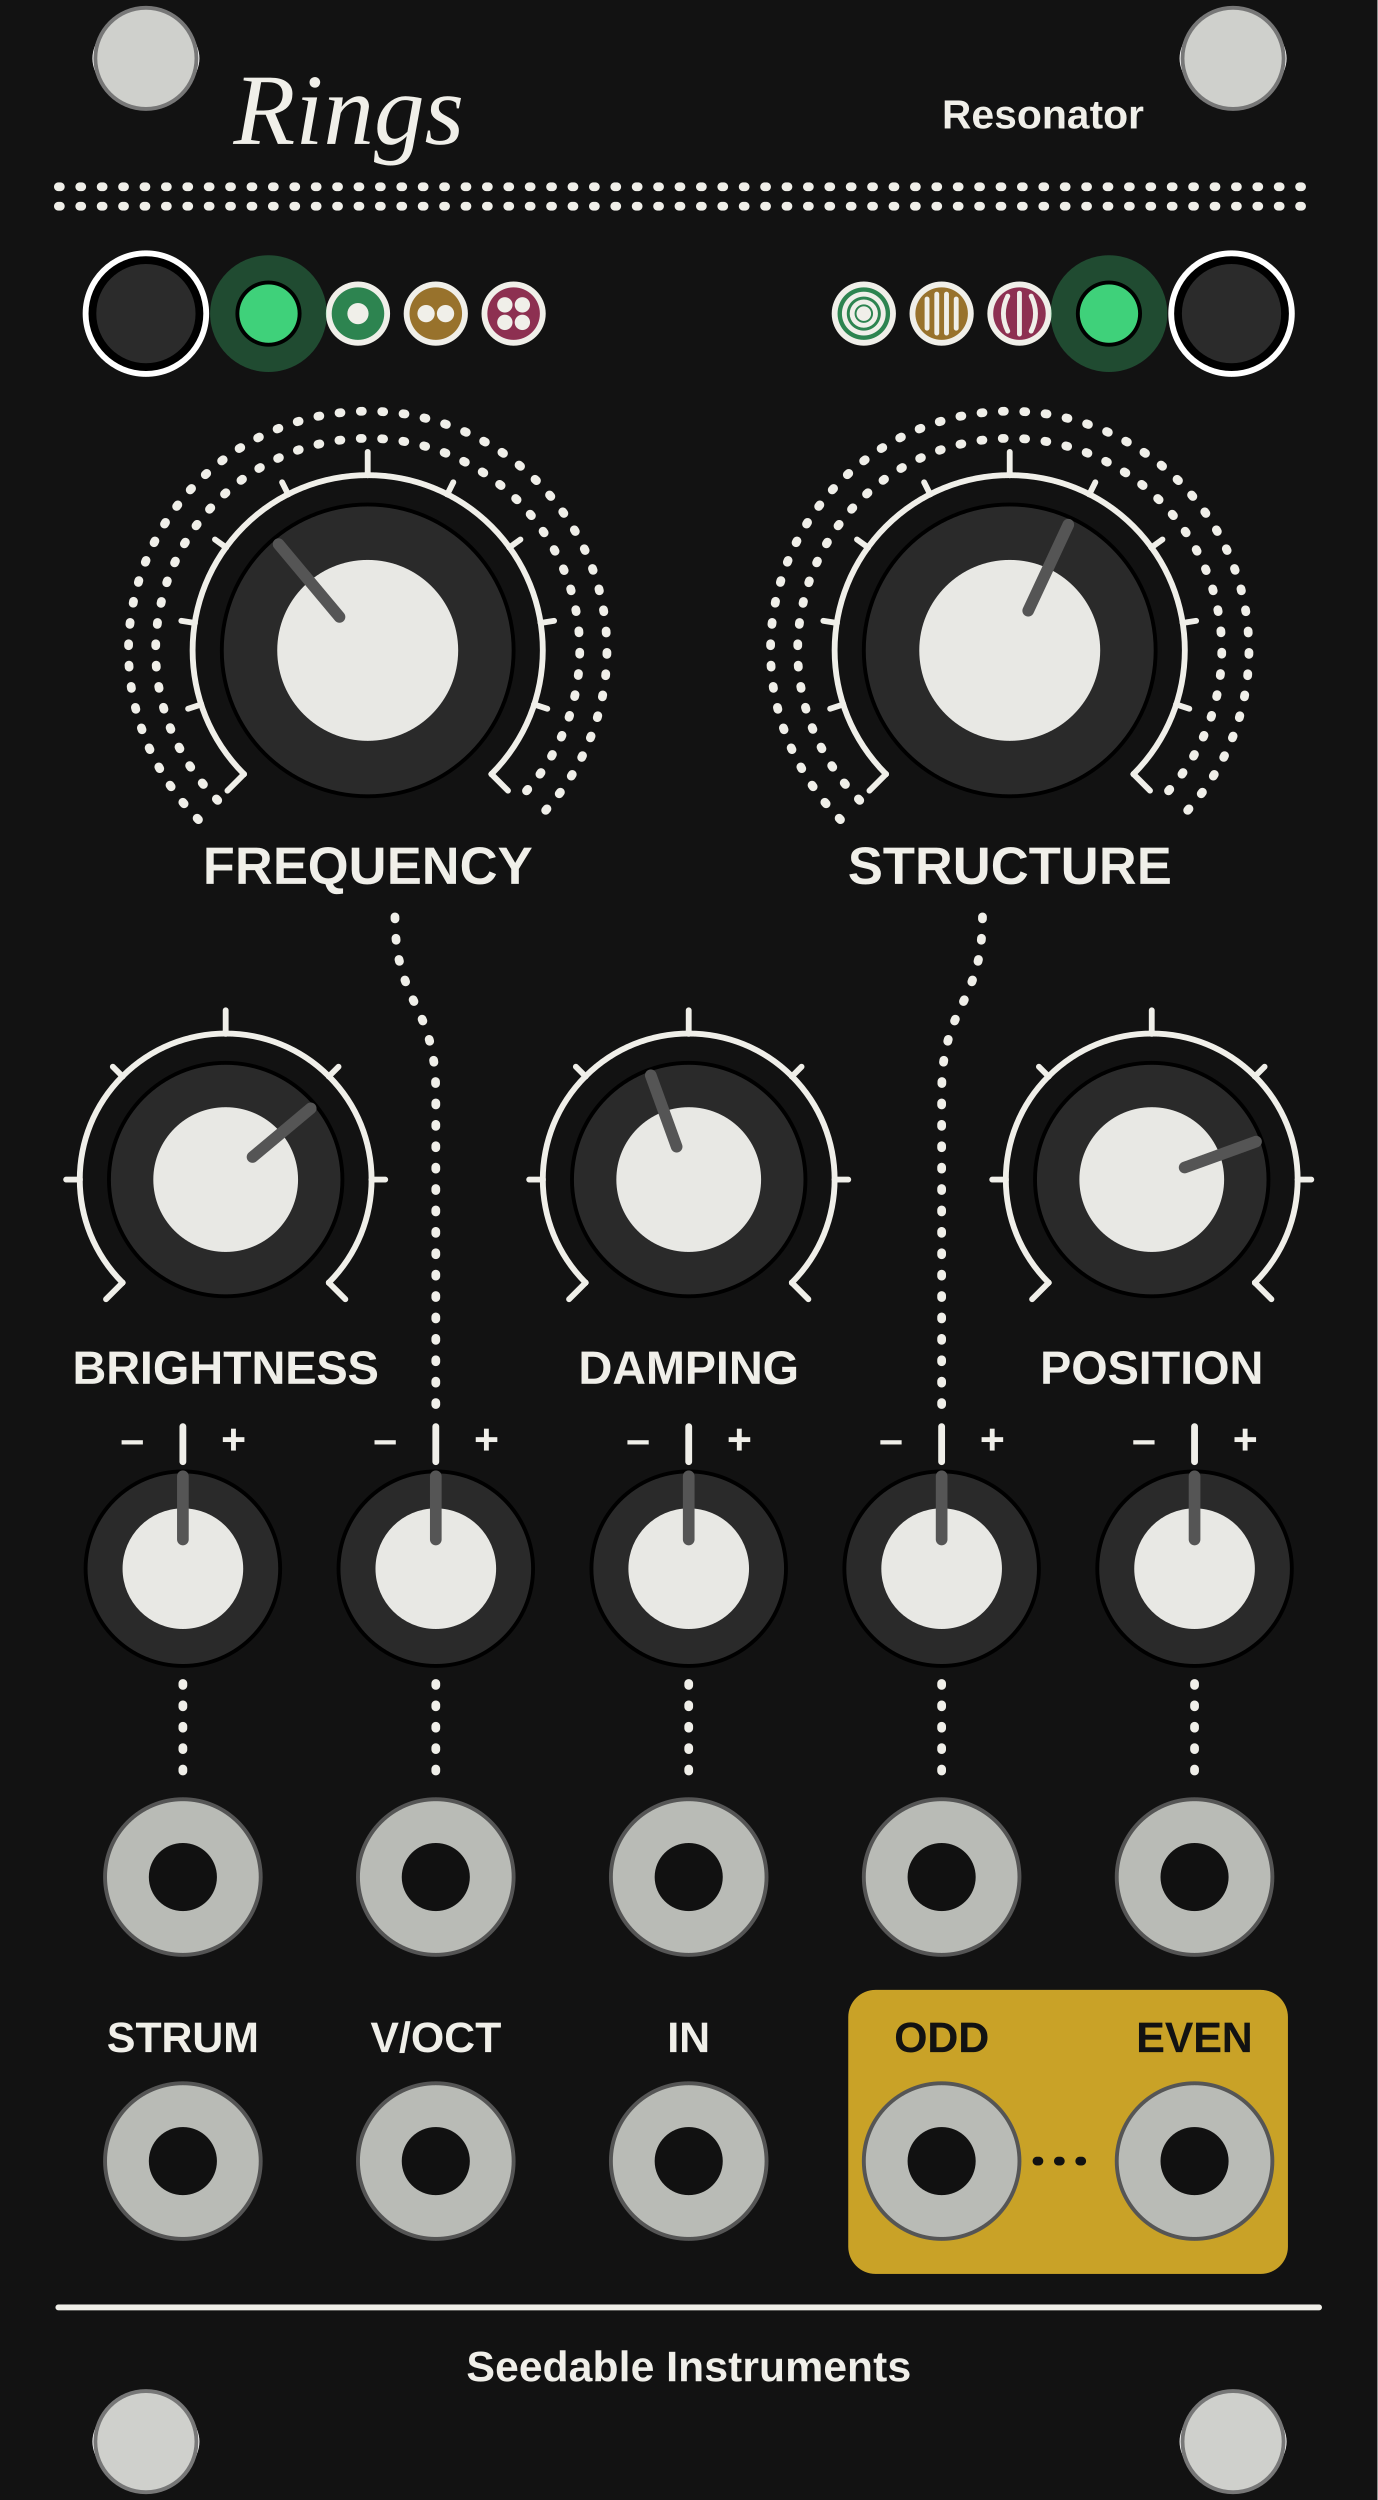
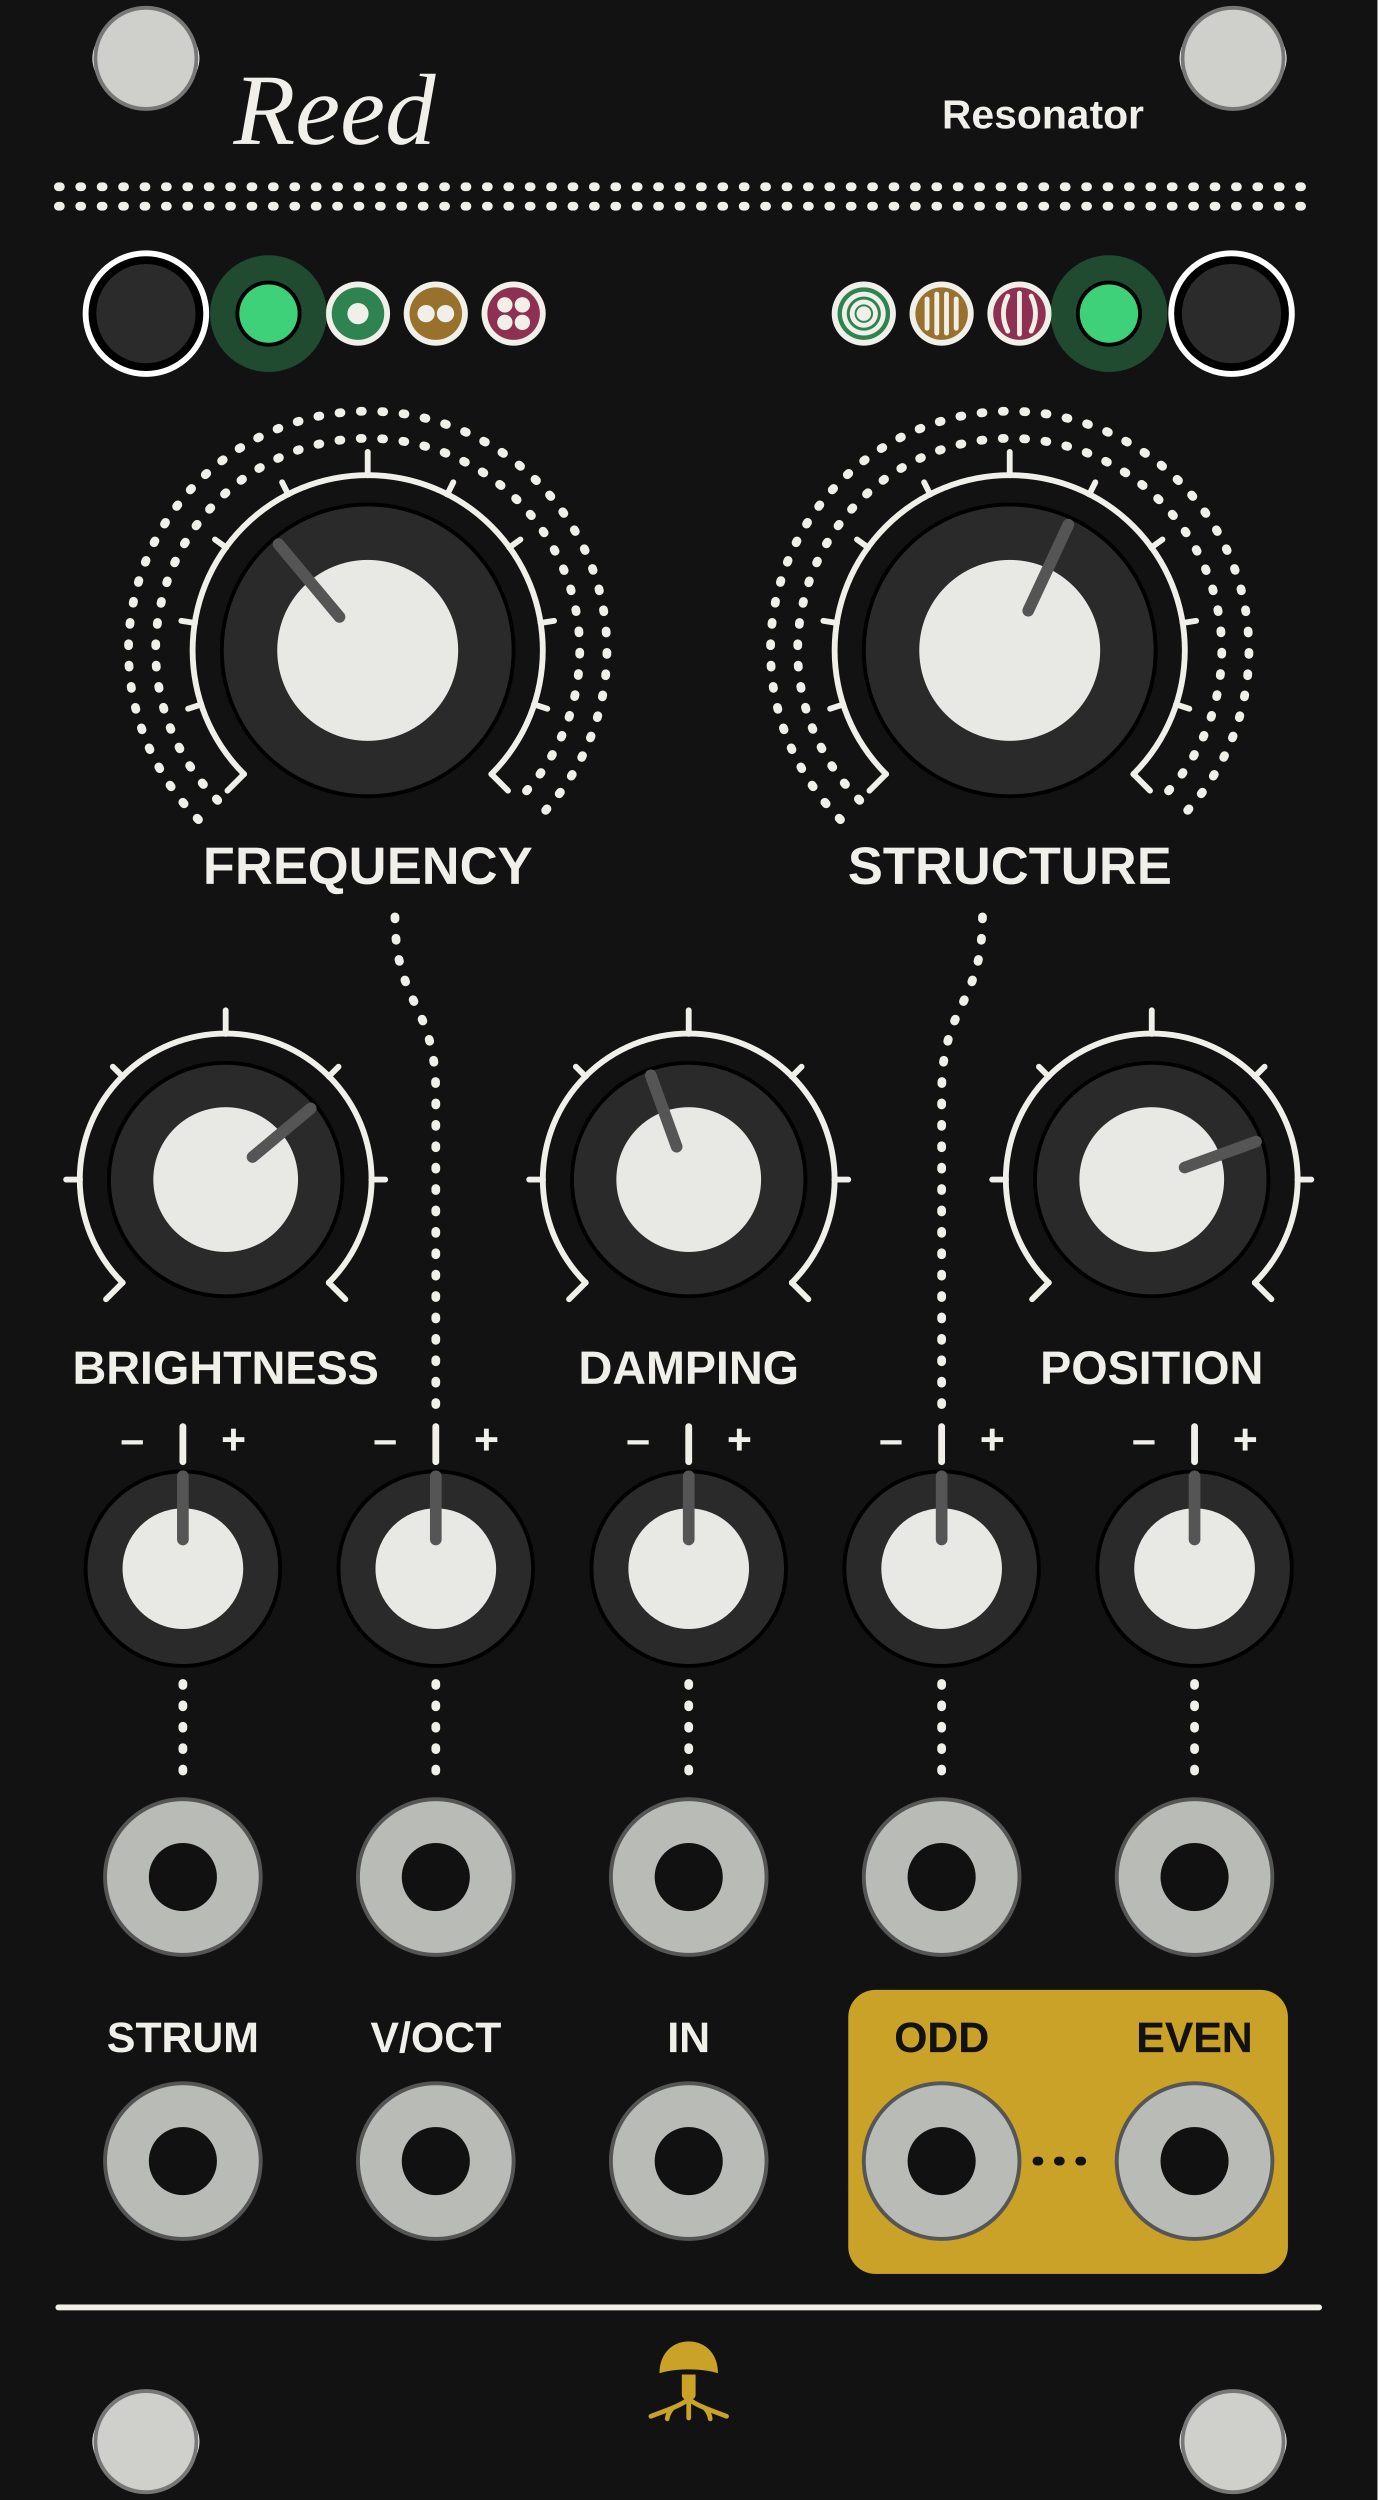
<svg xmlns="http://www.w3.org/2000/svg" width="70.8mm" height="128.5mm" viewBox="0 0 70.8 128.5">
  <style>text{font-family:Arial, Helvetica, sans-serif;font-weight:bold;fill:#f0efe9} .serif{font-family:Georgia, Times New Roman, serif;font-style:italic;font-weight:normal} .silk{stroke:#f0efe9;fill:none;stroke-linecap:round;stroke-linejoin:round} .dots{stroke-dasharray:0.1 1.0;stroke-width:0.45} .copper{fill:#c9a227} .cu-text{fill:#121212} .cu-dots{stroke:#121212;fill:none;stroke-linecap:round;stroke-dasharray:0.1 1.0;stroke-width:0.45} .hole{fill:#ffffff;stroke:none}</style>
  <rect x="0" y="0" width="70.8" height="128.5" fill="#121212" />
  <g id="copper">
    <rect x="43.60" y="102.28" width="22.60" height="14.60" rx="1.4" class="copper" />
    <circle cx="48.40" cy="111.08" r="3.65" class="cu-text" />
    <circle cx="61.40" cy="111.08" r="3.65" class="cu-text" />
    <text x="48.40" y="105.48" font-size="2.2" text-anchor="middle" class="cu-text">ODD</text>
    <text x="61.40" y="105.48" font-size="2.2" text-anchor="middle" class="cu-text">EVEN</text>
    <polyline points="53.30,111.08 56.50,111.08" class="cu-dots" />
  </g>
  <g id="tint">
    <circle cx="18.40" cy="16.12" r="1.50" fill="#3fd17a" opacity="0.6" />
    <circle cx="22.40" cy="16.12" r="1.50" fill="#f2b33d" opacity="0.6" />
    <circle cx="26.40" cy="16.12" r="1.50" fill="#e0457b" opacity="0.6" />
    <circle cx="44.40" cy="16.12" r="1.50" fill="#3fd17a" opacity="0.6" />
    <circle cx="48.40" cy="16.12" r="1.50" fill="#f2b33d" opacity="0.6" />
    <circle cx="52.40" cy="16.12" r="1.50" fill="#e0457b" opacity="0.6" />
  </g>
  <g id="silk">
-     <text x="12.00" y="7.40" font-size="5.2" text-anchor="start" class="serif">Rings</text>
+     <text x="12.00" y="7.40" font-size="5.2" text-anchor="start" class="serif">Reed</text>
    <text x="58.80" y="6.60" font-size="2.1" text-anchor="end">Resonator</text>
    <polyline points="3.00,9.60 67.80,9.60" class="silk dots" />
    <polyline points="3.00,10.60 67.80,10.60" class="silk dots" />
-     <text x="35.40" y="122.40" font-size="2.2" text-anchor="middle">Seedable Instruments</text>
+     <path d="M 33.897 121.986 L 33.901 121.837 L 33.916 121.693 L 33.940 121.556 L 33.972 121.425 L 34.013 121.301 L 34.063 121.184 L 34.120 121.074 L 34.184 120.971 L 34.255 120.875 L 34.333 120.787 L 34.418 120.706 L 34.508 120.633 L 34.604 120.568 L 34.705 120.511 L 34.811 120.463 L 34.921 120.422 L 35.035 120.391 L 35.154 120.368 L 35.275 120.355 L 35.400 120.350 L 35.525 120.355 L 35.646 120.368 L 35.764 120.391 L 35.879 120.422 L 35.989 120.463 L 36.095 120.511 L 36.196 120.568 L 36.292 120.633 L 36.382 120.706 L 36.467 120.787 L 36.545 120.875 L 36.616 120.971 L 36.681 121.074 L 36.737 121.184 L 36.787 121.301 L 36.828 121.425 L 36.860 121.556 L 36.884 121.693 L 36.898 121.837 L 36.903 121.986 L 36.779 121.948 L 36.647 121.914 L 36.508 121.885 L 36.361 121.859 L 36.210 121.837 L 36.053 121.819 L 35.893 121.805 L 35.730 121.795 L 35.566 121.789 L 35.400 121.787 L 35.234 121.789 L 35.070 121.795 L 34.907 121.805 L 34.747 121.819 L 34.590 121.837 L 34.438 121.859 L 34.292 121.885 L 34.153 121.914 L 34.020 121.948 Z M 35.046 122.052 L 35.754 122.052 L 35.754 123.091 L 35.752 123.117 L 35.749 123.142 L 35.742 123.165 L 35.734 123.187 L 35.723 123.208 L 35.711 123.228 L 35.696 123.247 L 35.680 123.264 L 35.662 123.281 L 35.643 123.296 L 35.623 123.310 L 35.601 123.324 L 35.578 123.336 L 35.554 123.348 L 35.530 123.359 L 35.505 123.369 L 35.479 123.378 L 35.453 123.386 L 35.426 123.394 L 35.400 123.401 L 35.373 123.394 L 35.347 123.386 L 35.321 123.378 L 35.295 123.369 L 35.270 123.359 L 35.246 123.348 L 35.222 123.336 L 35.199 123.324 L 35.177 123.310 L 35.157 123.296 L 35.138 123.281 L 35.120 123.264 L 35.104 123.247 L 35.089 123.228 L 35.077 123.208 L 35.066 123.187 L 35.058 123.165 L 35.051 123.142 L 35.048 123.117 L 35.046 123.091 Z M 35.369 123.195 L 35.416 123.192 L 35.461 123.207 L 35.497 123.239 L 35.517 123.281 L 35.520 123.329 L 35.505 123.374 L 35.474 123.409 L 35.403 123.463 L 35.327 123.516 L 35.248 123.567 L 35.165 123.616 L 35.079 123.664 L 34.990 123.710 L 34.898 123.754 L 34.803 123.798 L 34.706 123.841 L 34.607 123.883 L 34.505 123.925 L 34.400 123.967 L 34.294 124.008 L 34.185 124.050 L 34.075 124.092 L 33.963 124.134 L 33.849 124.177 L 33.733 124.220 L 33.617 124.265 L 33.498 124.310 L 33.452 124.319 L 33.405 124.308 L 33.366 124.281 L 33.341 124.241 L 33.333 124.194 L 33.343 124.148 L 33.371 124.109 L 33.411 124.084 L 33.530 124.038 L 33.647 123.993 L 33.763 123.949 L 33.877 123.906 L 33.989 123.864 L 34.099 123.823 L 34.206 123.781 L 34.311 123.741 L 34.413 123.700 L 34.513 123.659 L 34.610 123.618 L 34.703 123.577 L 34.794 123.535 L 34.881 123.492 L 34.964 123.449 L 35.044 123.405 L 35.120 123.360 L 35.192 123.314 L 35.260 123.266 L 35.326 123.216 Z M 35.295 123.374 L 35.279 123.329 L 35.282 123.281 L 35.303 123.239 L 35.339 123.207 L 35.384 123.192 L 35.431 123.195 L 35.474 123.216 L 35.540 123.266 L 35.608 123.314 L 35.680 123.360 L 35.756 123.405 L 35.836 123.449 L 35.919 123.492 L 36.006 123.535 L 36.097 123.577 L 36.190 123.618 L 36.287 123.659 L 36.386 123.700 L 36.489 123.741 L 36.594 123.781 L 36.701 123.823 L 36.811 123.864 L 36.923 123.906 L 37.037 123.949 L 37.153 123.993 L 37.270 124.038 L 37.389 124.084 L 37.429 124.109 L 37.457 124.148 L 37.467 124.194 L 37.459 124.241 L 37.434 124.281 L 37.395 124.308 L 37.349 124.319 L 37.302 124.310 L 37.183 124.265 L 37.066 124.220 L 36.951 124.177 L 36.837 124.134 L 36.725 124.092 L 36.615 124.050 L 36.506 124.008 L 36.400 123.967 L 36.295 123.925 L 36.193 123.883 L 36.094 123.841 L 35.996 123.798 L 35.902 123.754 L 35.810 123.710 L 35.721 123.664 L 35.635 123.616 L 35.553 123.567 L 35.473 123.516 L 35.397 123.463 L 35.326 123.409 Z M 35.288 123.266 L 35.314 123.227 L 35.353 123.200 L 35.400 123.191 L 35.447 123.200 L 35.486 123.227 L 35.512 123.266 L 35.522 123.313 L 35.522 124.285 L 35.512 124.332 L 35.486 124.371 L 35.447 124.398 L 35.400 124.407 L 35.353 124.398 L 35.314 124.371 L 35.288 124.332 L 35.278 124.285 L 35.278 123.313 Z M 34.500 123.671 L 34.545 123.656 L 34.593 123.660 L 34.635 123.681 L 34.666 123.717 L 34.681 123.762 L 34.677 123.810 L 34.655 123.852 L 34.630 123.884 L 34.608 123.914 L 34.586 123.943 L 34.567 123.971 L 34.549 123.998 L 34.532 124.024 L 34.517 124.049 L 34.503 124.074 L 34.491 124.098 L 34.479 124.121 L 34.469 124.144 L 34.460 124.167 L 34.452 124.189 L 34.444 124.211 L 34.438 124.233 L 34.432 124.255 L 34.427 124.277 L 34.422 124.299 L 34.418 124.322 L 34.415 124.346 L 34.400 124.391 L 34.368 124.427 L 34.325 124.447 L 34.278 124.450 L 34.233 124.434 L 34.198 124.403 L 34.177 124.360 L 34.174 124.313 L 34.178 124.285 L 34.183 124.255 L 34.189 124.226 L 34.196 124.196 L 34.203 124.167 L 34.212 124.137 L 34.222 124.108 L 34.233 124.078 L 34.246 124.048 L 34.259 124.018 L 34.274 123.988 L 34.290 123.958 L 34.307 123.927 L 34.325 123.897 L 34.345 123.865 L 34.366 123.834 L 34.389 123.801 L 34.413 123.769 L 34.438 123.735 L 34.464 123.702 Z M 36.123 123.810 L 36.119 123.762 L 36.134 123.717 L 36.165 123.681 L 36.207 123.660 L 36.255 123.656 L 36.300 123.671 L 36.336 123.702 L 36.362 123.735 L 36.388 123.769 L 36.411 123.801 L 36.434 123.834 L 36.455 123.865 L 36.475 123.897 L 36.493 123.927 L 36.510 123.958 L 36.526 123.988 L 36.541 124.018 L 36.554 124.048 L 36.567 124.078 L 36.578 124.108 L 36.588 124.137 L 36.596 124.167 L 36.604 124.196 L 36.611 124.226 L 36.617 124.255 L 36.622 124.285 L 36.626 124.313 L 36.623 124.360 L 36.602 124.403 L 36.567 124.434 L 36.522 124.450 L 36.475 124.447 L 36.432 124.427 L 36.401 124.391 L 36.385 124.346 L 36.382 124.322 L 36.378 124.299 L 36.373 124.277 L 36.368 124.255 L 36.362 124.233 L 36.356 124.211 L 36.349 124.189 L 36.340 124.167 L 36.331 124.144 L 36.321 124.121 L 36.309 124.098 L 36.297 124.074 L 36.283 124.049 L 36.268 124.024 L 36.251 123.998 L 36.233 123.971 L 36.214 123.943 L 36.192 123.914 L 36.170 123.884 L 36.145 123.852 Z" class="copper" />
    <polyline points="3.00,118.60 67.80,118.60" class="silk" stroke-width="0.3" />
    <circle cx="18.40" cy="16.12" r="1.5" class="silk" stroke-width="0.3" />
    <g transform="translate(18.40 16.12)" stroke="#f0efe9" fill="none" stroke-width="0.25" stroke-linecap="round" stroke-linejoin="round">
      <circle cx="0" cy="0" r="0.42" fill="#f0efe9" />
    </g>
    <circle cx="22.40" cy="16.12" r="1.5" class="silk" stroke-width="0.3" />
    <g transform="translate(22.40 16.12)" stroke="#f0efe9" fill="none" stroke-width="0.25" stroke-linecap="round" stroke-linejoin="round">
      <circle cx="-0.5" cy="0" r="0.32" fill="#f0efe9" />
      <circle cx="0.5" cy="0" r="0.32" fill="#f0efe9" />
    </g>
    <circle cx="26.40" cy="16.12" r="1.5" class="silk" stroke-width="0.3" />
    <g transform="translate(26.40 16.12)" stroke="#f0efe9" fill="none" stroke-width="0.25" stroke-linecap="round" stroke-linejoin="round">
      <circle cx="-0.45" cy="-0.45" r="0.27" fill="#f0efe9" />
      <circle cx="-0.45" cy="0.45" r="0.27" fill="#f0efe9" />
      <circle cx="0.45" cy="-0.45" r="0.27" fill="#f0efe9" />
      <circle cx="0.45" cy="0.45" r="0.27" fill="#f0efe9" />
    </g>
    <circle cx="44.40" cy="16.12" r="1.5" class="silk" stroke-width="0.3" />
    <g transform="translate(44.40 16.12)" stroke="#f0efe9" fill="none" stroke-width="0.25" stroke-linecap="round" stroke-linejoin="round">
      <circle cx="0" cy="0" r="0.25" fill="#f0efe9" />
      <circle cx="0" cy="0" r="0.6" />
      <circle cx="0" cy="0" r="1.0" />
    </g>
    <circle cx="48.40" cy="16.12" r="1.5" class="silk" stroke-width="0.3" />
    <g transform="translate(48.40 16.12)" stroke="#f0efe9" fill="none" stroke-width="0.25" stroke-linecap="round" stroke-linejoin="round">
      <path d="M -0.75 -0.75 V 0.75 M -0.25 -1.0 V 1.0 M 0.25 -1.0 V 1.0 M 0.75 -0.75 V 0.75" />
    </g>
    <circle cx="52.40" cy="16.12" r="1.5" class="silk" stroke-width="0.3" />
    <g transform="translate(52.40 16.12)" stroke="#f0efe9" fill="none" stroke-width="0.25" stroke-linecap="round" stroke-linejoin="round">
      <path d="M 0 -1.05 V 1.05 M -0.6 -0.9 Q -1.05 0 -0.6 0.9 M 0.6 -0.9 Q 1.05 0 0.6 0.9" />
    </g>
    <path d="M 12.54 39.79 A 9.0 9.0 0 1 1 25.26 39.79" class="silk" stroke-width="0.3" />
    <polyline points="12.54,39.79 11.69,40.64" class="silk" stroke-width="0.3" />
    <polyline points="10.34,36.21 9.67,36.43" class="silk" stroke-width="0.3" />
    <polyline points="10.01,32.02 9.32,31.91" class="silk" stroke-width="0.3" />
    <polyline points="11.62,28.14 11.05,27.73" class="silk" stroke-width="0.3" />
    <polyline points="14.81,25.41 14.50,24.79" class="silk" stroke-width="0.3" />
    <polyline points="18.90,24.43 18.90,23.23" class="silk" stroke-width="0.3" />
    <polyline points="22.99,25.41 23.30,24.79" class="silk" stroke-width="0.3" />
    <polyline points="26.18,28.14 26.75,27.73" class="silk" stroke-width="0.3" />
    <polyline points="27.79,32.02 28.48,31.91" class="silk" stroke-width="0.3" />
    <polyline points="27.46,36.21 28.13,36.43" class="silk" stroke-width="0.3" />
    <polyline points="25.26,39.79 26.11,40.64" class="silk" stroke-width="0.3" />
    <polyline points="11.19,41.14 10.80,40.72 10.43,40.29 10.08,39.84 9.76,39.37 9.46,38.88 9.19,38.38 8.94,37.86 8.72,37.34 8.53,36.80 8.37,36.25 8.24,35.70 8.13,35.14 8.06,34.57 8.01,34.00 8.00,33.43 8.01,32.86 8.06,32.29 8.13,31.72 8.24,31.16 8.37,30.61 8.53,30.06 8.72,29.52 8.94,29.00 9.19,28.48 9.46,27.98 9.76,27.49 10.08,27.02 10.43,26.57 10.80,26.14 11.19,25.72 11.61,25.33 12.04,24.96 12.49,24.61 12.96,24.29 13.45,23.99 13.95,23.72 14.47,23.47 14.99,23.25 15.53,23.06 16.08,22.90 16.63,22.77 17.19,22.66 17.76,22.59 18.33,22.54 18.90,22.53 19.47,22.54 20.04,22.59 20.61,22.66 21.17,22.77 21.72,22.90 22.27,23.06 22.81,23.25 23.33,23.47 23.85,23.72 24.35,23.99 24.84,24.29 25.31,24.61 25.76,24.96 26.19,25.33 26.61,25.72 27.00,26.14 27.37,26.57 27.72,27.02 28.04,27.49 28.34,27.98 28.61,28.48 28.86,29.00 29.08,29.52 29.27,30.06 29.43,30.61 29.56,31.16 29.67,31.72 29.74,32.29 29.79,32.86 29.80,33.43 29.79,34.00 29.74,34.57 29.67,35.14 29.56,35.70 29.43,36.25 29.27,36.80 29.08,37.34 28.86,37.86 28.61,38.38 28.34,38.88 28.04,39.37 27.72,39.84 27.37,40.29 27.00,40.72 26.61,41.14" class="silk dots" />
    <polyline points="10.20,42.13 9.76,41.66 9.34,41.17 8.95,40.66 8.58,40.13 8.25,39.58 7.94,39.01 7.66,38.43 7.42,37.84 7.20,37.23 7.02,36.61 6.87,35.99 6.75,35.35 6.67,34.72 6.62,34.07 6.60,33.43 6.62,32.79 6.67,32.14 6.75,31.51 6.87,30.87 7.02,30.25 7.20,29.63 7.42,29.02 7.66,28.43 7.94,27.85 8.25,27.28 8.58,26.73 8.95,26.20 9.34,25.69 9.76,25.20 10.20,24.73 10.67,24.29 11.16,23.87 11.67,23.48 12.20,23.11 12.75,22.78 13.32,22.47 13.90,22.19 14.49,21.95 15.10,21.73 15.72,21.55 16.34,21.40 16.98,21.28 17.61,21.20 18.26,21.15 18.90,21.13 19.54,21.15 20.19,21.20 20.82,21.28 21.46,21.40 22.08,21.55 22.70,21.73 23.31,21.95 23.90,22.19 24.48,22.47 25.05,22.78 25.60,23.11 26.13,23.48 26.64,23.87 27.13,24.29 27.60,24.73 28.04,25.20 28.46,25.69 28.85,26.20 29.22,26.73 29.55,27.28 29.86,27.85 30.14,28.43 30.38,29.02 30.60,29.63 30.78,30.25 30.93,30.87 31.05,31.51 31.13,32.14 31.18,32.79 31.20,33.43 31.18,34.07 31.13,34.72 31.05,35.35 30.93,35.99 30.78,36.61 30.60,37.23 30.38,37.84 30.14,38.43 29.86,39.01 29.55,39.58 29.22,40.13 28.85,40.66 28.46,41.17 28.04,41.66 27.60,42.13" class="silk dots" />
    <text x="18.90" y="45.43" font-size="2.7" text-anchor="middle">FREQUENCY</text>
    <path d="M 45.54 39.79 A 9.0 9.0 0 1 1 58.26 39.79" class="silk" stroke-width="0.3" />
    <polyline points="45.54,39.79 44.69,40.64" class="silk" stroke-width="0.3" />
    <polyline points="43.34,36.21 42.67,36.43" class="silk" stroke-width="0.3" />
    <polyline points="43.01,32.02 42.32,31.91" class="silk" stroke-width="0.3" />
    <polyline points="44.62,28.14 44.05,27.73" class="silk" stroke-width="0.3" />
    <polyline points="47.81,25.41 47.50,24.79" class="silk" stroke-width="0.3" />
    <polyline points="51.90,24.43 51.90,23.23" class="silk" stroke-width="0.3" />
    <polyline points="55.99,25.41 56.30,24.79" class="silk" stroke-width="0.3" />
    <polyline points="59.18,28.14 59.75,27.73" class="silk" stroke-width="0.3" />
    <polyline points="60.79,32.02 61.48,31.91" class="silk" stroke-width="0.3" />
    <polyline points="60.46,36.21 61.13,36.43" class="silk" stroke-width="0.3" />
    <polyline points="58.26,39.79 59.11,40.64" class="silk" stroke-width="0.3" />
    <polyline points="44.19,41.14 43.80,40.72 43.43,40.29 43.08,39.84 42.76,39.37 42.46,38.88 42.19,38.38 41.94,37.86 41.72,37.34 41.53,36.80 41.37,36.25 41.24,35.70 41.13,35.14 41.06,34.57 41.01,34.00 41.00,33.43 41.01,32.86 41.06,32.29 41.13,31.72 41.24,31.16 41.37,30.61 41.53,30.06 41.72,29.52 41.94,29.00 42.19,28.48 42.46,27.98 42.76,27.49 43.08,27.02 43.43,26.57 43.80,26.14 44.19,25.72 44.61,25.33 45.04,24.96 45.49,24.61 45.96,24.29 46.45,23.99 46.95,23.72 47.47,23.47 47.99,23.25 48.53,23.06 49.08,22.90 49.63,22.77 50.19,22.66 50.76,22.59 51.33,22.54 51.90,22.53 52.47,22.54 53.04,22.59 53.61,22.66 54.17,22.77 54.72,22.90 55.27,23.06 55.81,23.25 56.33,23.47 56.85,23.72 57.35,23.99 57.84,24.29 58.31,24.61 58.76,24.96 59.19,25.33 59.61,25.72 60.00,26.14 60.37,26.57 60.72,27.02 61.04,27.49 61.34,27.98 61.61,28.48 61.86,29.00 62.08,29.52 62.27,30.06 62.43,30.61 62.56,31.16 62.67,31.72 62.74,32.29 62.79,32.86 62.80,33.43 62.79,34.00 62.74,34.57 62.67,35.14 62.56,35.70 62.43,36.25 62.27,36.80 62.08,37.34 61.86,37.86 61.61,38.38 61.34,38.88 61.04,39.37 60.72,39.84 60.37,40.29 60.00,40.72 59.61,41.14" class="silk dots" />
    <polyline points="43.20,42.13 42.76,41.66 42.34,41.17 41.95,40.66 41.58,40.13 41.25,39.58 40.94,39.01 40.66,38.43 40.42,37.84 40.20,37.23 40.02,36.61 39.87,35.99 39.75,35.35 39.67,34.72 39.62,34.07 39.60,33.43 39.62,32.79 39.67,32.14 39.75,31.51 39.87,30.87 40.02,30.25 40.20,29.63 40.42,29.02 40.66,28.43 40.94,27.85 41.25,27.28 41.58,26.73 41.95,26.20 42.34,25.69 42.76,25.20 43.20,24.73 43.67,24.29 44.16,23.87 44.67,23.48 45.20,23.11 45.75,22.78 46.32,22.47 46.90,22.19 47.49,21.95 48.10,21.73 48.72,21.55 49.34,21.40 49.98,21.28 50.61,21.20 51.26,21.15 51.90,21.13 52.54,21.15 53.19,21.20 53.82,21.28 54.46,21.40 55.08,21.55 55.70,21.73 56.31,21.95 56.90,22.19 57.48,22.47 58.05,22.78 58.60,23.11 59.13,23.48 59.64,23.87 60.13,24.29 60.60,24.73 61.04,25.20 61.46,25.69 61.85,26.20 62.22,26.73 62.55,27.28 62.86,27.85 63.14,28.43 63.38,29.02 63.60,29.63 63.78,30.25 63.93,30.87 64.05,31.51 64.13,32.14 64.18,32.79 64.20,33.43 64.18,34.07 64.13,34.72 64.05,35.35 63.93,35.99 63.78,36.61 63.60,37.23 63.38,37.84 63.14,38.43 62.86,39.01 62.55,39.58 62.22,40.13 61.85,40.66 61.46,41.17 61.04,41.66 60.60,42.13" class="silk dots" />
    <text x="51.90" y="45.43" font-size="2.7" text-anchor="middle">STRUCTURE</text>
    <path d="M 6.30 65.93 A 7.5 7.5 0 1 1 16.90 65.93" class="silk" stroke-width="0.3" />
    <polyline points="6.30,65.93 5.45,66.78" class="silk" stroke-width="0.3" />
    <polyline points="4.10,60.63 3.40,60.63" class="silk" stroke-width="0.3" />
    <polyline points="6.30,55.33 5.80,54.83" class="silk" stroke-width="0.3" />
    <polyline points="11.60,53.13 11.60,51.93" class="silk" stroke-width="0.3" />
    <polyline points="16.90,55.33 17.40,54.83" class="silk" stroke-width="0.3" />
    <polyline points="19.10,60.63 19.80,60.63" class="silk" stroke-width="0.3" />
    <polyline points="16.90,65.93 17.75,66.78" class="silk" stroke-width="0.3" />
    <text x="11.60" y="71.13" font-size="2.4" text-anchor="middle">BRIGHTNESS</text>
    <path d="M 30.10 65.93 A 7.5 7.5 0 1 1 40.70 65.93" class="silk" stroke-width="0.3" />
    <polyline points="30.10,65.93 29.25,66.78" class="silk" stroke-width="0.3" />
    <polyline points="27.90,60.63 27.20,60.63" class="silk" stroke-width="0.3" />
    <polyline points="30.10,55.33 29.60,54.83" class="silk" stroke-width="0.3" />
    <polyline points="35.40,53.13 35.40,51.93" class="silk" stroke-width="0.3" />
    <polyline points="40.70,55.33 41.20,54.83" class="silk" stroke-width="0.3" />
    <polyline points="42.90,60.63 43.60,60.63" class="silk" stroke-width="0.3" />
    <polyline points="40.70,65.93 41.55,66.78" class="silk" stroke-width="0.3" />
    <text x="35.40" y="71.13" font-size="2.4" text-anchor="middle">DAMPING</text>
    <path d="M 53.90 65.93 A 7.5 7.5 0 1 1 64.50 65.93" class="silk" stroke-width="0.3" />
    <polyline points="53.90,65.93 53.05,66.78" class="silk" stroke-width="0.3" />
    <polyline points="51.70,60.63 51.00,60.63" class="silk" stroke-width="0.3" />
    <polyline points="53.90,55.33 53.40,54.83" class="silk" stroke-width="0.3" />
    <polyline points="59.20,53.13 59.20,51.93" class="silk" stroke-width="0.3" />
    <polyline points="64.50,55.33 65.00,54.83" class="silk" stroke-width="0.3" />
    <polyline points="66.70,60.63 67.40,60.63" class="silk" stroke-width="0.3" />
    <polyline points="64.50,65.93 65.35,66.78" class="silk" stroke-width="0.3" />
    <text x="59.20" y="71.13" font-size="2.4" text-anchor="middle">POSITION</text>
    <polyline points="9.40,75.13 9.40,73.33" class="silk" stroke-width="0.35" />
    <text x="6.80" y="74.73" font-size="2.2" text-anchor="middle">–</text>
    <text x="12.00" y="74.73" font-size="2.2" text-anchor="middle">+</text>
    <polyline points="22.40,75.13 22.40,73.33" class="silk" stroke-width="0.35" />
    <text x="19.80" y="74.73" font-size="2.2" text-anchor="middle">–</text>
    <text x="25.00" y="74.73" font-size="2.2" text-anchor="middle">+</text>
    <polyline points="35.40,75.13 35.40,73.33" class="silk" stroke-width="0.35" />
    <text x="32.80" y="74.73" font-size="2.2" text-anchor="middle">–</text>
    <text x="38.00" y="74.73" font-size="2.2" text-anchor="middle">+</text>
    <polyline points="48.40,75.13 48.40,73.33" class="silk" stroke-width="0.35" />
    <text x="45.80" y="74.73" font-size="2.2" text-anchor="middle">–</text>
    <text x="51.00" y="74.73" font-size="2.2" text-anchor="middle">+</text>
    <polyline points="61.40,75.13 61.40,73.33" class="silk" stroke-width="0.35" />
    <text x="58.80" y="74.73" font-size="2.2" text-anchor="middle">–</text>
    <text x="64.00" y="74.73" font-size="2.2" text-anchor="middle">+</text>
    <polyline points="20.30,47.13 20.32,47.92 20.39,48.62 20.49,49.25 20.63,49.80 20.79,50.31 20.96,50.77 21.15,51.21 21.35,51.63 21.55,52.05 21.74,52.49 21.91,52.95 22.07,53.46 22.21,54.01 22.31,54.64 22.38,55.34 22.40,56.13 22.40,72.63" class="silk dots" />
    <polyline points="50.50,47.13 50.48,47.92 50.41,48.62 50.31,49.25 50.17,49.80 50.01,50.31 49.84,50.77 49.65,51.21 49.45,51.63 49.25,52.05 49.06,52.49 48.89,52.95 48.73,53.46 48.59,54.01 48.49,54.64 48.42,55.34 48.40,56.13 48.40,72.63" class="silk dots" />
    <polyline points="9.40,86.53 9.40,91.58" class="silk dots" />
    <polyline points="22.40,86.53 22.40,91.58" class="silk dots" />
    <polyline points="35.40,86.53 35.40,91.58" class="silk dots" />
    <polyline points="48.40,86.53 48.40,91.58" class="silk dots" />
    <polyline points="61.40,86.53 61.40,91.58" class="silk dots" />
    <text x="9.40" y="105.48" font-size="2.2" text-anchor="middle">STRUM</text>
    <text x="22.40" y="105.48" font-size="2.2" text-anchor="middle">V/OCT</text>
    <text x="35.40" y="105.48" font-size="2.2" text-anchor="middle">IN</text>
  </g>
  <g id="holes">
    <circle cx="7.50" cy="16.12" r="3.25" class="hole" />
    <circle cx="63.30" cy="16.12" r="3.25" class="hole" />
    <circle cx="13.80" cy="16.12" r="1.60" class="hole" />
    <circle cx="57.00" cy="16.12" r="1.60" class="hole" />
    <circle cx="18.90" cy="33.43" r="3.75" class="hole" />
    <circle cx="51.90" cy="33.43" r="3.75" class="hole" />
    <circle cx="11.60" cy="60.63" r="3.75" class="hole" />
    <circle cx="35.40" cy="60.63" r="3.75" class="hole" />
    <circle cx="59.20" cy="60.63" r="3.75" class="hole" />
    <circle cx="9.40" cy="80.63" r="3.75" class="hole" />
    <circle cx="22.40" cy="80.63" r="3.75" class="hole" />
    <circle cx="35.40" cy="80.63" r="3.75" class="hole" />
    <circle cx="48.40" cy="80.63" r="3.75" class="hole" />
    <circle cx="61.40" cy="80.63" r="3.75" class="hole" />
    <circle cx="9.40" cy="96.48" r="3.25" class="hole" />
    <circle cx="22.40" cy="96.48" r="3.25" class="hole" />
    <circle cx="35.40" cy="96.48" r="3.25" class="hole" />
    <circle cx="48.40" cy="96.48" r="3.25" class="hole" />
    <circle cx="61.40" cy="96.48" r="3.25" class="hole" />
    <circle cx="9.40" cy="111.08" r="3.25" class="hole" />
    <circle cx="22.40" cy="111.08" r="3.25" class="hole" />
    <circle cx="35.40" cy="111.08" r="3.25" class="hole" />
    <circle cx="48.40" cy="111.08" r="3.25" class="hole" />
    <circle cx="61.40" cy="111.08" r="3.25" class="hole" />
    <rect x="4.75" y="1.40" width="5.5" height="3.2" rx="1.6" class="hole" />
    <rect x="4.75" y="123.90" width="5.5" height="3.2" rx="1.6" class="hole" />
    <rect x="60.63" y="1.40" width="5.5" height="3.2" rx="1.6" class="hole" />
    <rect x="60.63" y="123.90" width="5.5" height="3.2" rx="1.6" class="hole" />
  </g>
  <g id="mockup">
    <circle cx="7.50" cy="16.12" r="2.75" fill="#2b2b2b" stroke="#000" stroke-width="0.4" />
    <circle cx="63.30" cy="16.12" r="2.75" fill="#2b2b2b" stroke="#000" stroke-width="0.4" />
    <circle cx="13.80" cy="16.12" r="3.0" fill="#3fd17a" opacity="0.3" />
    <circle cx="13.80" cy="16.12" r="1.6" fill="#3fd17a" stroke="#000" stroke-width="0.2" />
    <circle cx="57.00" cy="16.12" r="3.0" fill="#3fd17a" opacity="0.3" />
    <circle cx="57.00" cy="16.12" r="1.6" fill="#3fd17a" stroke="#000" stroke-width="0.2" />
    <circle cx="18.90" cy="33.43" r="7.5" fill="#2a2a2a" stroke="#000" stroke-width="0.2" />
    <circle cx="18.90" cy="33.43" r="4.65" fill="#e8e8e4" />
    <line x1="17.45" y1="31.71" x2="14.32" y2="27.97" stroke="#555" stroke-width="0.6" stroke-linecap="round" />
    <circle cx="51.90" cy="33.43" r="7.5" fill="#2a2a2a" stroke="#000" stroke-width="0.2" />
    <circle cx="51.90" cy="33.43" r="4.65" fill="#e8e8e4" />
    <line x1="52.85" y1="31.39" x2="54.91" y2="26.97" stroke="#555" stroke-width="0.6" stroke-linecap="round" />
    <circle cx="11.60" cy="60.63" r="6.0" fill="#2a2a2a" stroke="#000" stroke-width="0.2" />
    <circle cx="11.60" cy="60.63" r="3.72" fill="#e8e8e4" />
    <line x1="12.98" y1="59.47" x2="15.97" y2="56.97" stroke="#555" stroke-width="0.6" stroke-linecap="round" />
    <circle cx="35.40" cy="60.63" r="6.0" fill="#2a2a2a" stroke="#000" stroke-width="0.2" />
    <circle cx="35.40" cy="60.63" r="3.72" fill="#e8e8e4" />
    <line x1="34.78" y1="58.94" x2="33.45" y2="55.27" stroke="#555" stroke-width="0.6" stroke-linecap="round" />
    <circle cx="59.20" cy="60.63" r="6.0" fill="#2a2a2a" stroke="#000" stroke-width="0.2" />
    <circle cx="59.20" cy="60.63" r="3.72" fill="#e8e8e4" />
    <line x1="60.89" y1="60.01" x2="64.56" y2="58.68" stroke="#555" stroke-width="0.6" stroke-linecap="round" />
    <circle cx="9.40" cy="80.63" r="5.0" fill="#2a2a2a" stroke="#000" stroke-width="0.2" />
    <circle cx="9.40" cy="80.63" r="3.10" fill="#e8e8e4" />
    <line x1="9.40" y1="79.13" x2="9.40" y2="75.88" stroke="#555" stroke-width="0.6" stroke-linecap="round" />
    <circle cx="22.40" cy="80.63" r="5.0" fill="#2a2a2a" stroke="#000" stroke-width="0.2" />
    <circle cx="22.40" cy="80.63" r="3.10" fill="#e8e8e4" />
    <line x1="22.40" y1="79.13" x2="22.40" y2="75.88" stroke="#555" stroke-width="0.6" stroke-linecap="round" />
    <circle cx="35.40" cy="80.63" r="5.0" fill="#2a2a2a" stroke="#000" stroke-width="0.2" />
    <circle cx="35.40" cy="80.63" r="3.10" fill="#e8e8e4" />
    <line x1="35.40" y1="79.13" x2="35.40" y2="75.88" stroke="#555" stroke-width="0.6" stroke-linecap="round" />
    <circle cx="48.40" cy="80.63" r="5.0" fill="#2a2a2a" stroke="#000" stroke-width="0.2" />
    <circle cx="48.40" cy="80.63" r="3.10" fill="#e8e8e4" />
    <line x1="48.40" y1="79.13" x2="48.40" y2="75.88" stroke="#555" stroke-width="0.6" stroke-linecap="round" />
    <circle cx="61.40" cy="80.63" r="5.0" fill="#2a2a2a" stroke="#000" stroke-width="0.2" />
    <circle cx="61.40" cy="80.63" r="3.10" fill="#e8e8e4" />
    <line x1="61.40" y1="79.13" x2="61.40" y2="75.88" stroke="#555" stroke-width="0.6" stroke-linecap="round" />
    <circle cx="9.40" cy="96.48" r="4.0" fill="#b9bbb6" stroke="#555" stroke-width="0.2" />
    <circle cx="9.40" cy="96.48" r="1.75" fill="#111" />
    <circle cx="22.40" cy="96.48" r="4.0" fill="#b9bbb6" stroke="#555" stroke-width="0.2" />
    <circle cx="22.40" cy="96.48" r="1.75" fill="#111" />
    <circle cx="35.40" cy="96.48" r="4.0" fill="#b9bbb6" stroke="#555" stroke-width="0.2" />
    <circle cx="35.40" cy="96.48" r="1.75" fill="#111" />
    <circle cx="48.40" cy="96.48" r="4.0" fill="#b9bbb6" stroke="#555" stroke-width="0.2" />
    <circle cx="48.40" cy="96.48" r="1.75" fill="#111" />
    <circle cx="61.40" cy="96.48" r="4.0" fill="#b9bbb6" stroke="#555" stroke-width="0.2" />
    <circle cx="61.40" cy="96.48" r="1.75" fill="#111" />
    <circle cx="9.40" cy="111.08" r="4.0" fill="#b9bbb6" stroke="#555" stroke-width="0.2" />
    <circle cx="9.40" cy="111.08" r="1.75" fill="#111" />
    <circle cx="22.40" cy="111.08" r="4.0" fill="#b9bbb6" stroke="#555" stroke-width="0.2" />
    <circle cx="22.40" cy="111.08" r="1.75" fill="#111" />
    <circle cx="35.40" cy="111.08" r="4.0" fill="#b9bbb6" stroke="#555" stroke-width="0.2" />
    <circle cx="35.40" cy="111.08" r="1.75" fill="#111" />
    <circle cx="48.40" cy="111.08" r="4.0" fill="#b9bbb6" stroke="#555" stroke-width="0.2" />
    <circle cx="48.40" cy="111.08" r="1.75" fill="#111" />
    <circle cx="61.40" cy="111.08" r="4.0" fill="#b9bbb6" stroke="#555" stroke-width="0.2" />
    <circle cx="61.40" cy="111.08" r="1.75" fill="#111" />
    <circle cx="7.50" cy="3.00" r="2.6" fill="#cfd0cc" stroke="#777" stroke-width="0.2" />
    <circle cx="7.50" cy="125.50" r="2.6" fill="#cfd0cc" stroke="#777" stroke-width="0.2" />
    <circle cx="63.38" cy="3.00" r="2.6" fill="#cfd0cc" stroke="#777" stroke-width="0.2" />
    <circle cx="63.38" cy="125.50" r="2.6" fill="#cfd0cc" stroke="#777" stroke-width="0.2" />
  </g>
</svg>
